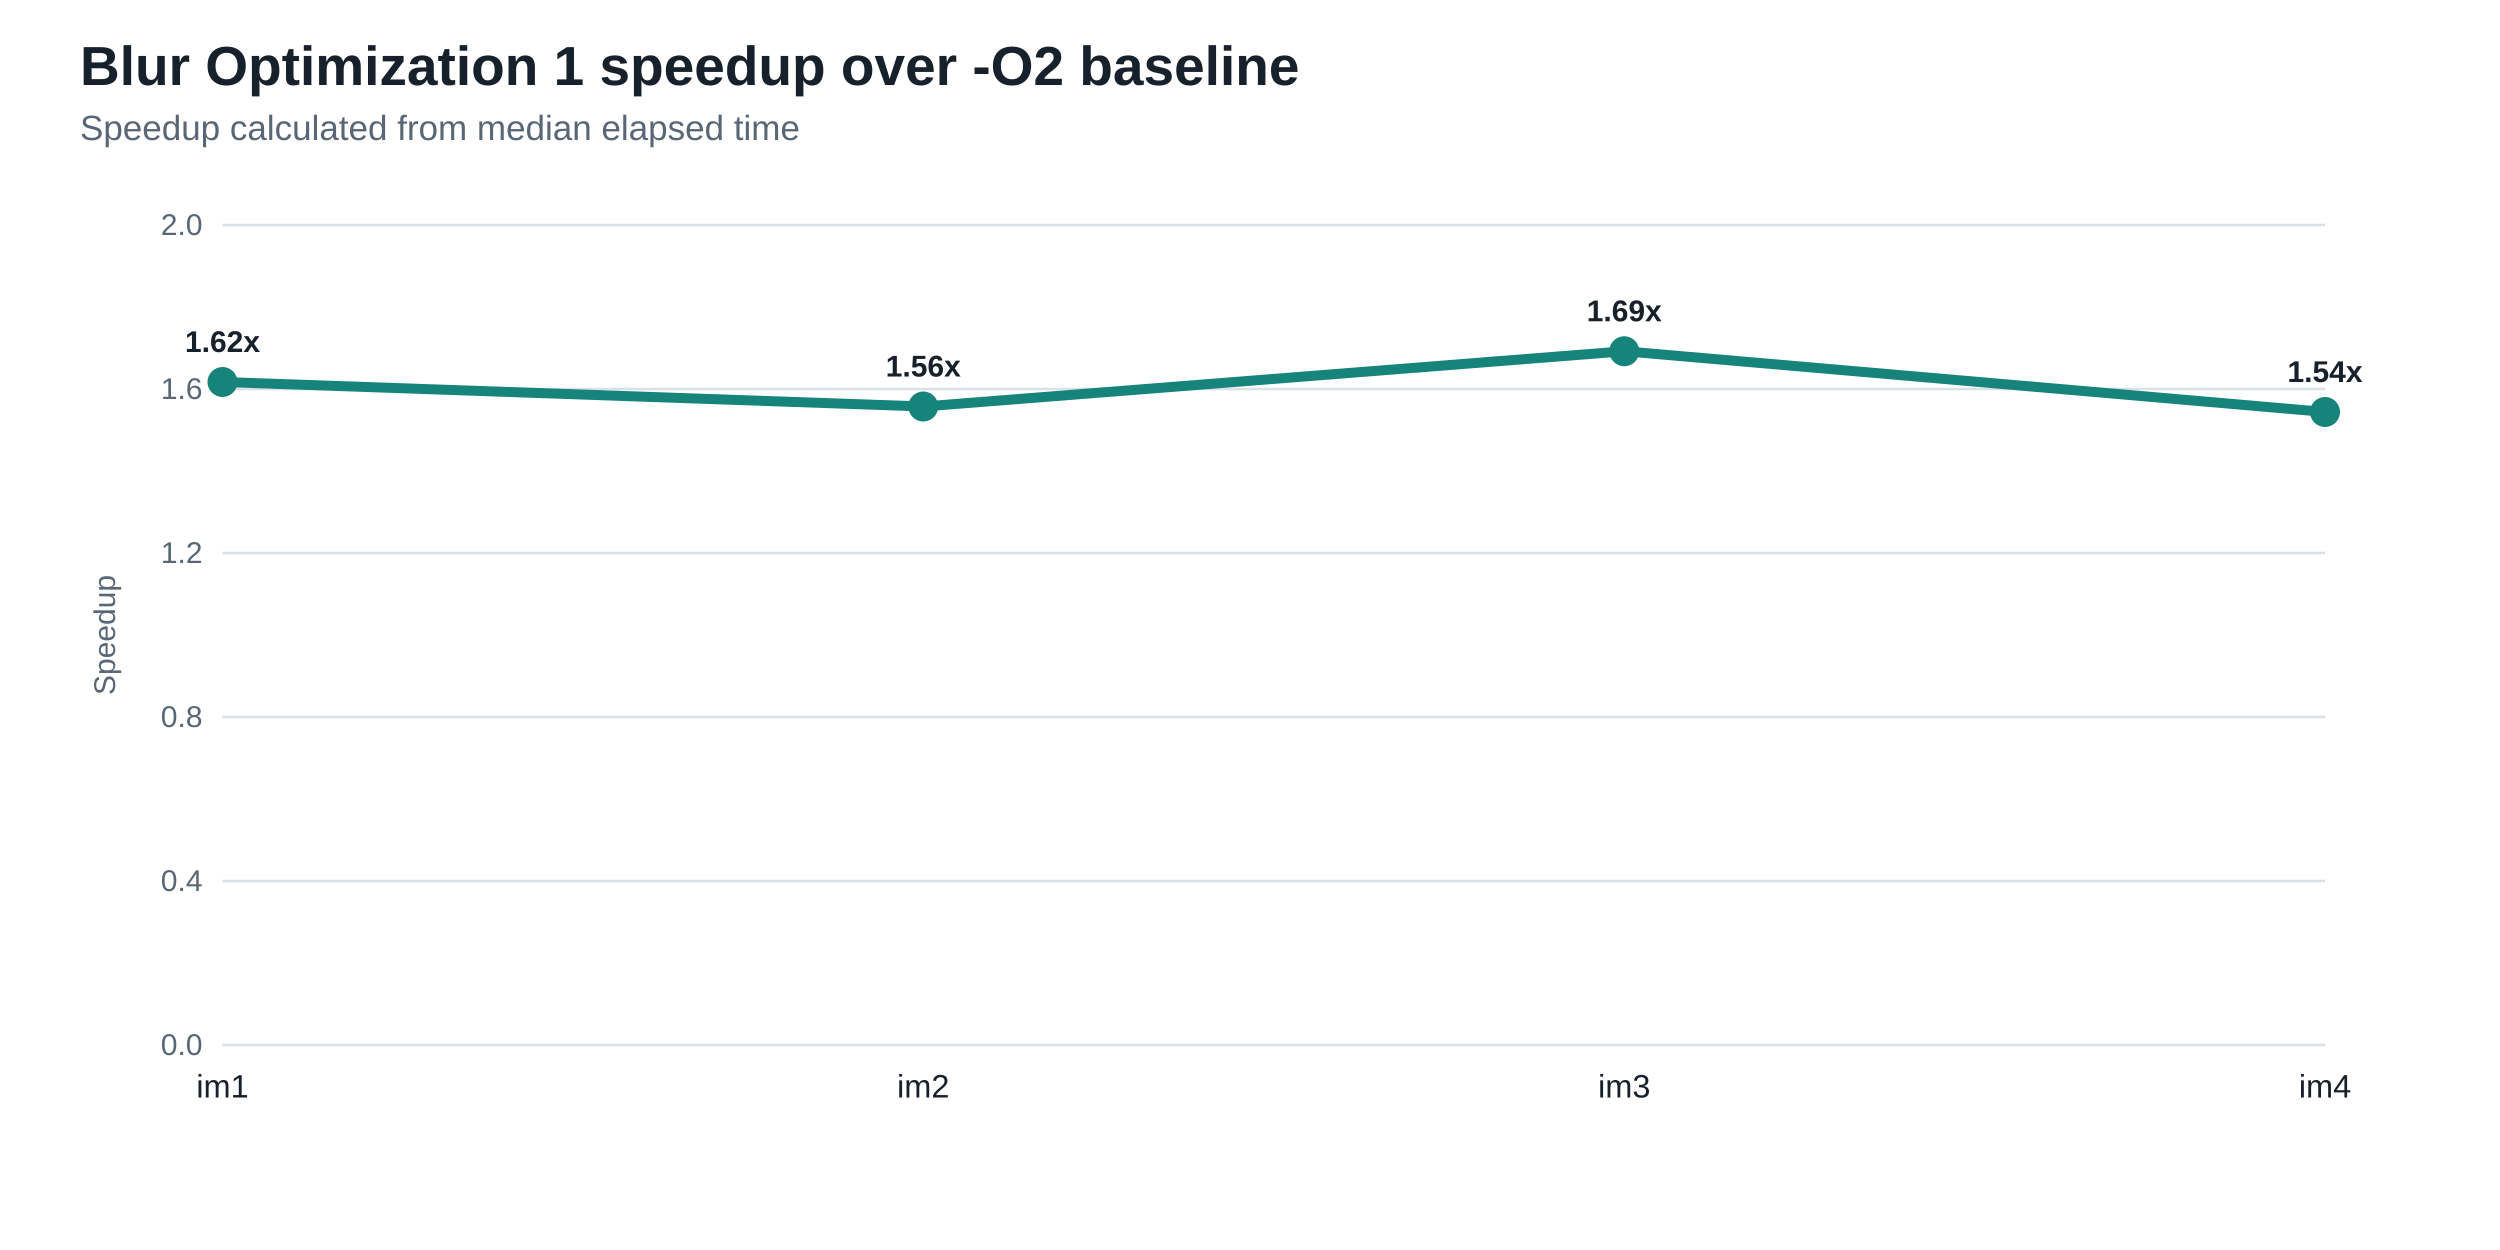
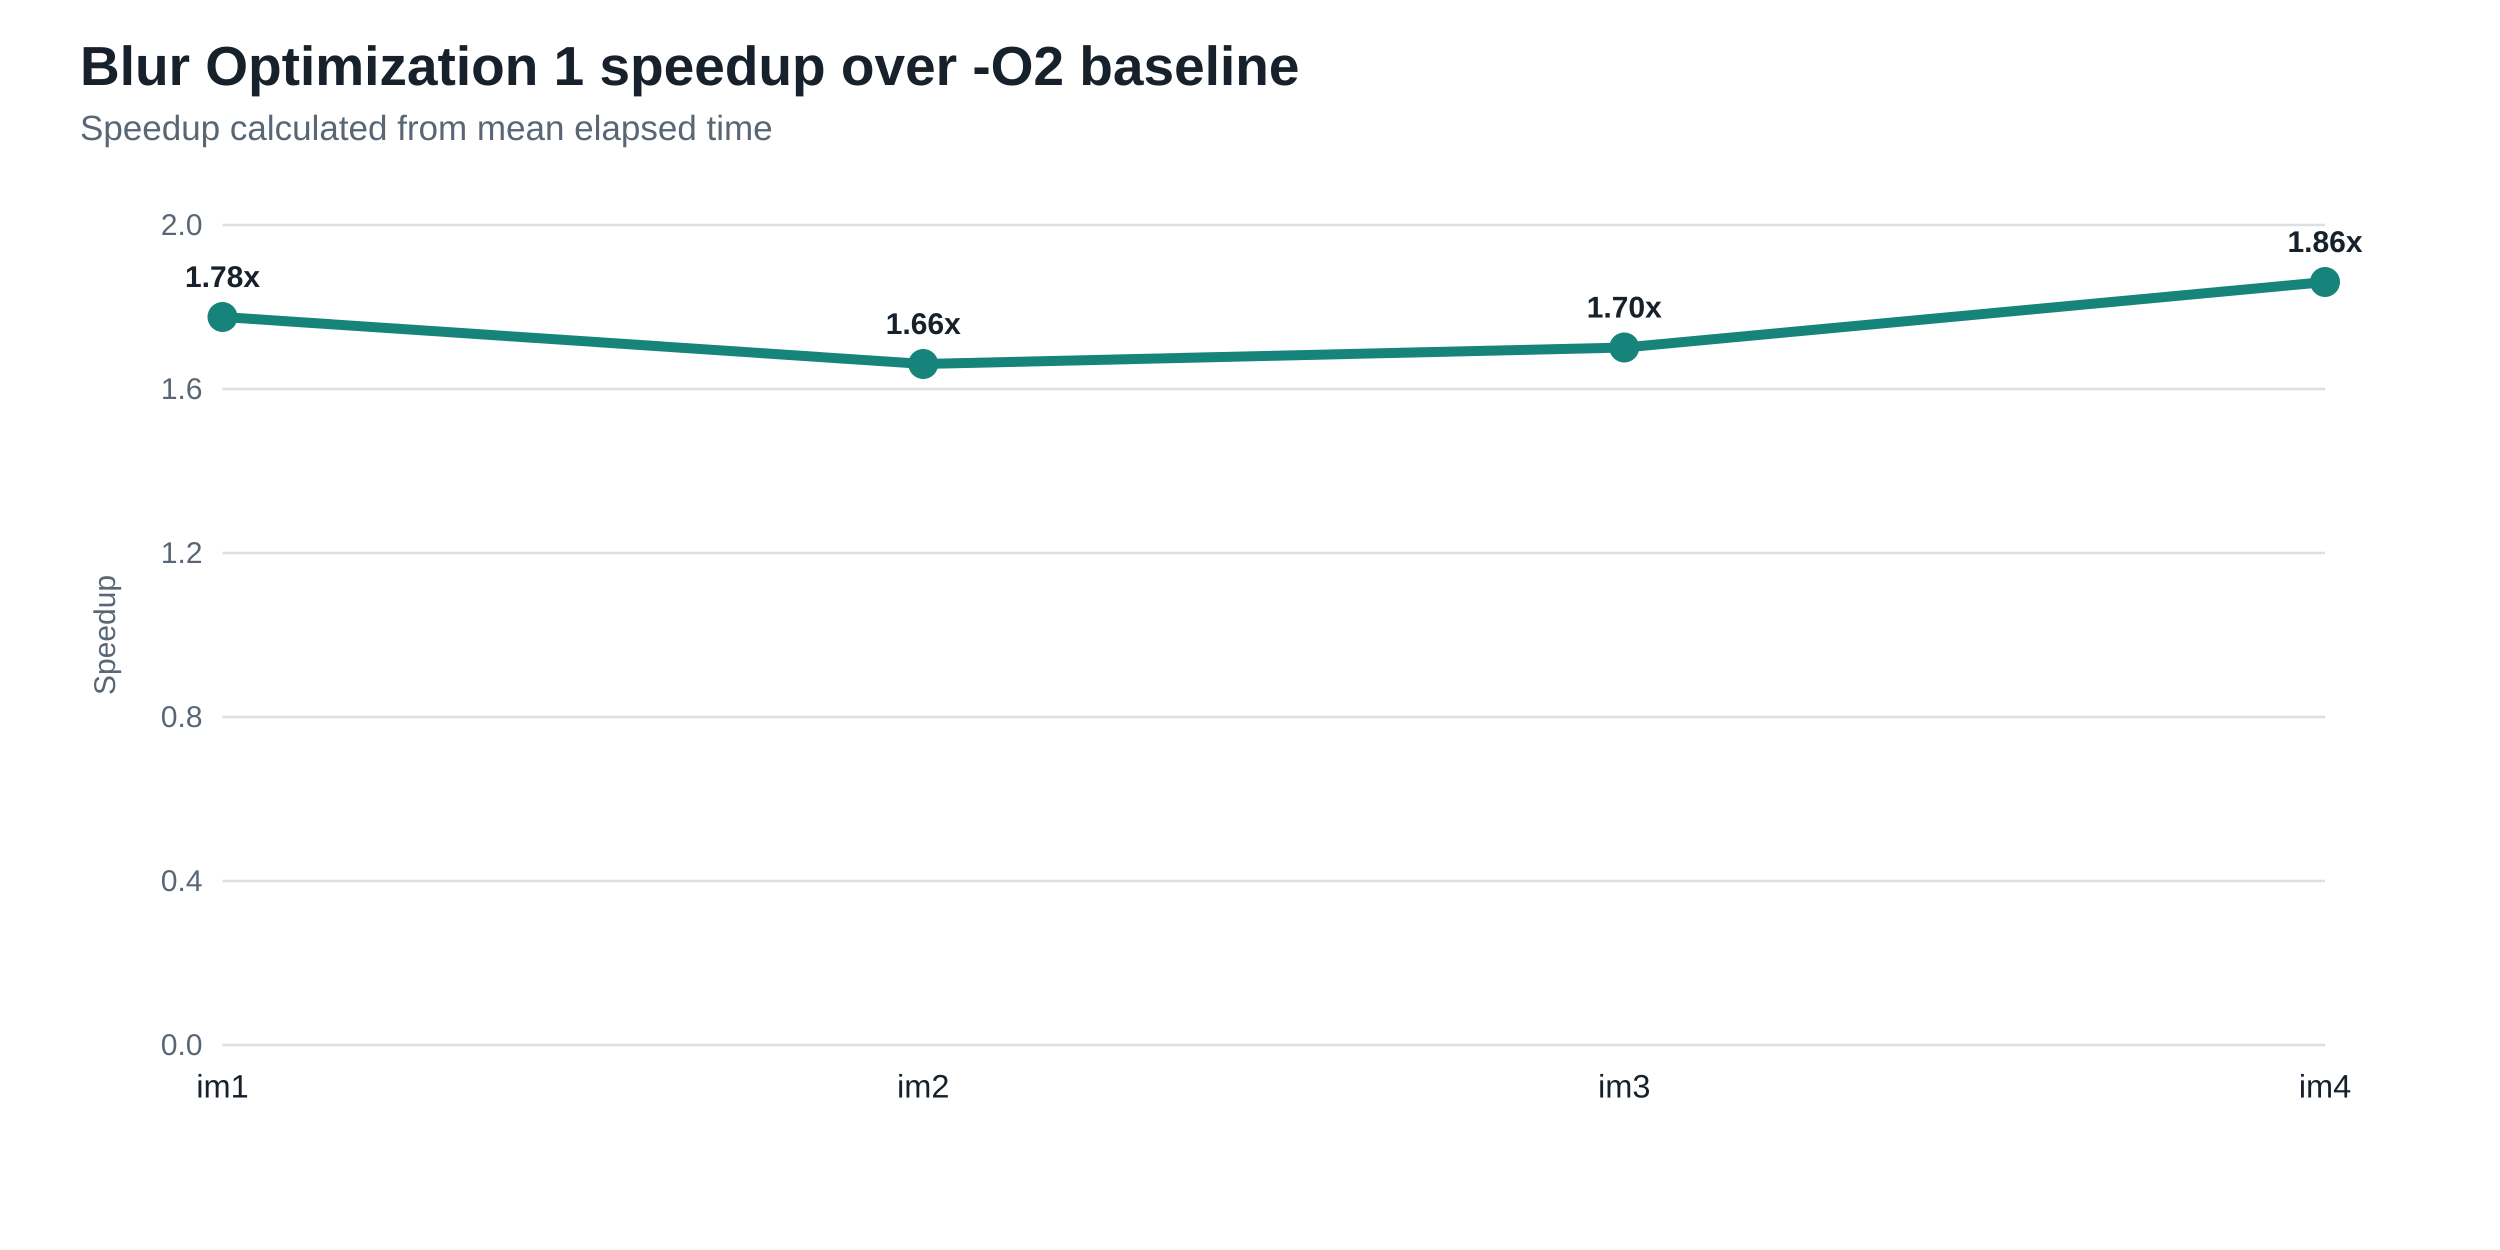
<svg xmlns="http://www.w3.org/2000/svg" width="1000" height="500" viewBox="0 0 1000 500">
  <style>
text { font-family: Arial, Helvetica, sans-serif; fill: #17212b; letter-spacing: 0; }
.title { font-size: 22px; font-weight: 700; }
.subtitle { font-size: 14px; fill: #586675; }
.axis { font-size: 12px; fill: #586675; }
.label { font-size: 13px; }
.value { font-size: 12px; font-weight: 700; }
</style>
  <rect width="1000" height="500" fill="#ffffff" />
  <text x="32" y="34" class="title">Blur Optimization 1 speedup over -O2 baseline</text>
-   <text x="32" y="56" class="subtitle">Speedup calculated from median elapsed time</text>
+   <text x="32" y="56" class="subtitle">Speedup calculated from mean elapsed time</text>
  <line x1="89" y1="418.0" x2="930" y2="418.0" stroke="#d9e0e6" />
  <text x="81" y="422.0" text-anchor="end" class="axis">0.0</text>
  <line x1="89" y1="352.4" x2="930" y2="352.4" stroke="#d9e0e6" />
  <text x="81" y="356.4" text-anchor="end" class="axis">0.4</text>
  <line x1="89" y1="286.8" x2="930" y2="286.8" stroke="#d9e0e6" />
  <text x="81" y="290.8" text-anchor="end" class="axis">0.8</text>
  <line x1="89" y1="221.2" x2="930" y2="221.2" stroke="#d9e0e6" />
  <text x="81" y="225.2" text-anchor="end" class="axis">1.2</text>
  <line x1="89" y1="155.6" x2="930" y2="155.6" stroke="#d9e0e6" />
  <text x="81" y="159.6" text-anchor="end" class="axis">1.6</text>
  <line x1="89" y1="90.0" x2="930" y2="90.0" stroke="#d9e0e6" />
  <text x="81" y="94.0" text-anchor="end" class="axis">2.0</text>
-   <polyline points="89.0,152.8 369.3,162.6 649.7,140.5 930.0,164.8" fill="none" stroke="#16847a" stroke-width="4" />
-   <circle cx="89.0" cy="152.8" r="6" fill="#16847a" />
-   <text x="89.0" y="140.8" text-anchor="middle" class="value">1.62x</text>
+   <polyline points="89.0,126.8 369.3,145.6 649.7,139.0 930.0,112.8" fill="none" stroke="#16847a" stroke-width="4" />
+   <circle cx="89.0" cy="126.8" r="6" fill="#16847a" />
+   <text x="89.0" y="114.8" text-anchor="middle" class="value">1.78x</text>
  <text x="89.0" y="439" text-anchor="middle" class="label">im1</text>
-   <circle cx="369.3" cy="162.6" r="6" fill="#16847a" />
-   <text x="369.3" y="150.6" text-anchor="middle" class="value">1.56x</text>
+   <circle cx="369.3" cy="145.6" r="6" fill="#16847a" />
+   <text x="369.3" y="133.6" text-anchor="middle" class="value">1.66x</text>
  <text x="369.3" y="439" text-anchor="middle" class="label">im2</text>
-   <circle cx="649.7" cy="140.5" r="6" fill="#16847a" />
-   <text x="649.7" y="128.5" text-anchor="middle" class="value">1.69x</text>
+   <circle cx="649.7" cy="139.0" r="6" fill="#16847a" />
+   <text x="649.7" y="127.0" text-anchor="middle" class="value">1.70x</text>
  <text x="649.7" y="439" text-anchor="middle" class="label">im3</text>
-   <circle cx="930.0" cy="164.8" r="6" fill="#16847a" />
-   <text x="930.0" y="152.8" text-anchor="middle" class="value">1.54x</text>
+   <circle cx="930.0" cy="112.8" r="6" fill="#16847a" />
+   <text x="930.0" y="100.8" text-anchor="middle" class="value">1.86x</text>
  <text x="930.0" y="439" text-anchor="middle" class="label">im4</text>
  <text x="46" y="254.0" transform="rotate(-90 46 254.0)" text-anchor="middle" class="axis">Speedup</text>
</svg>
